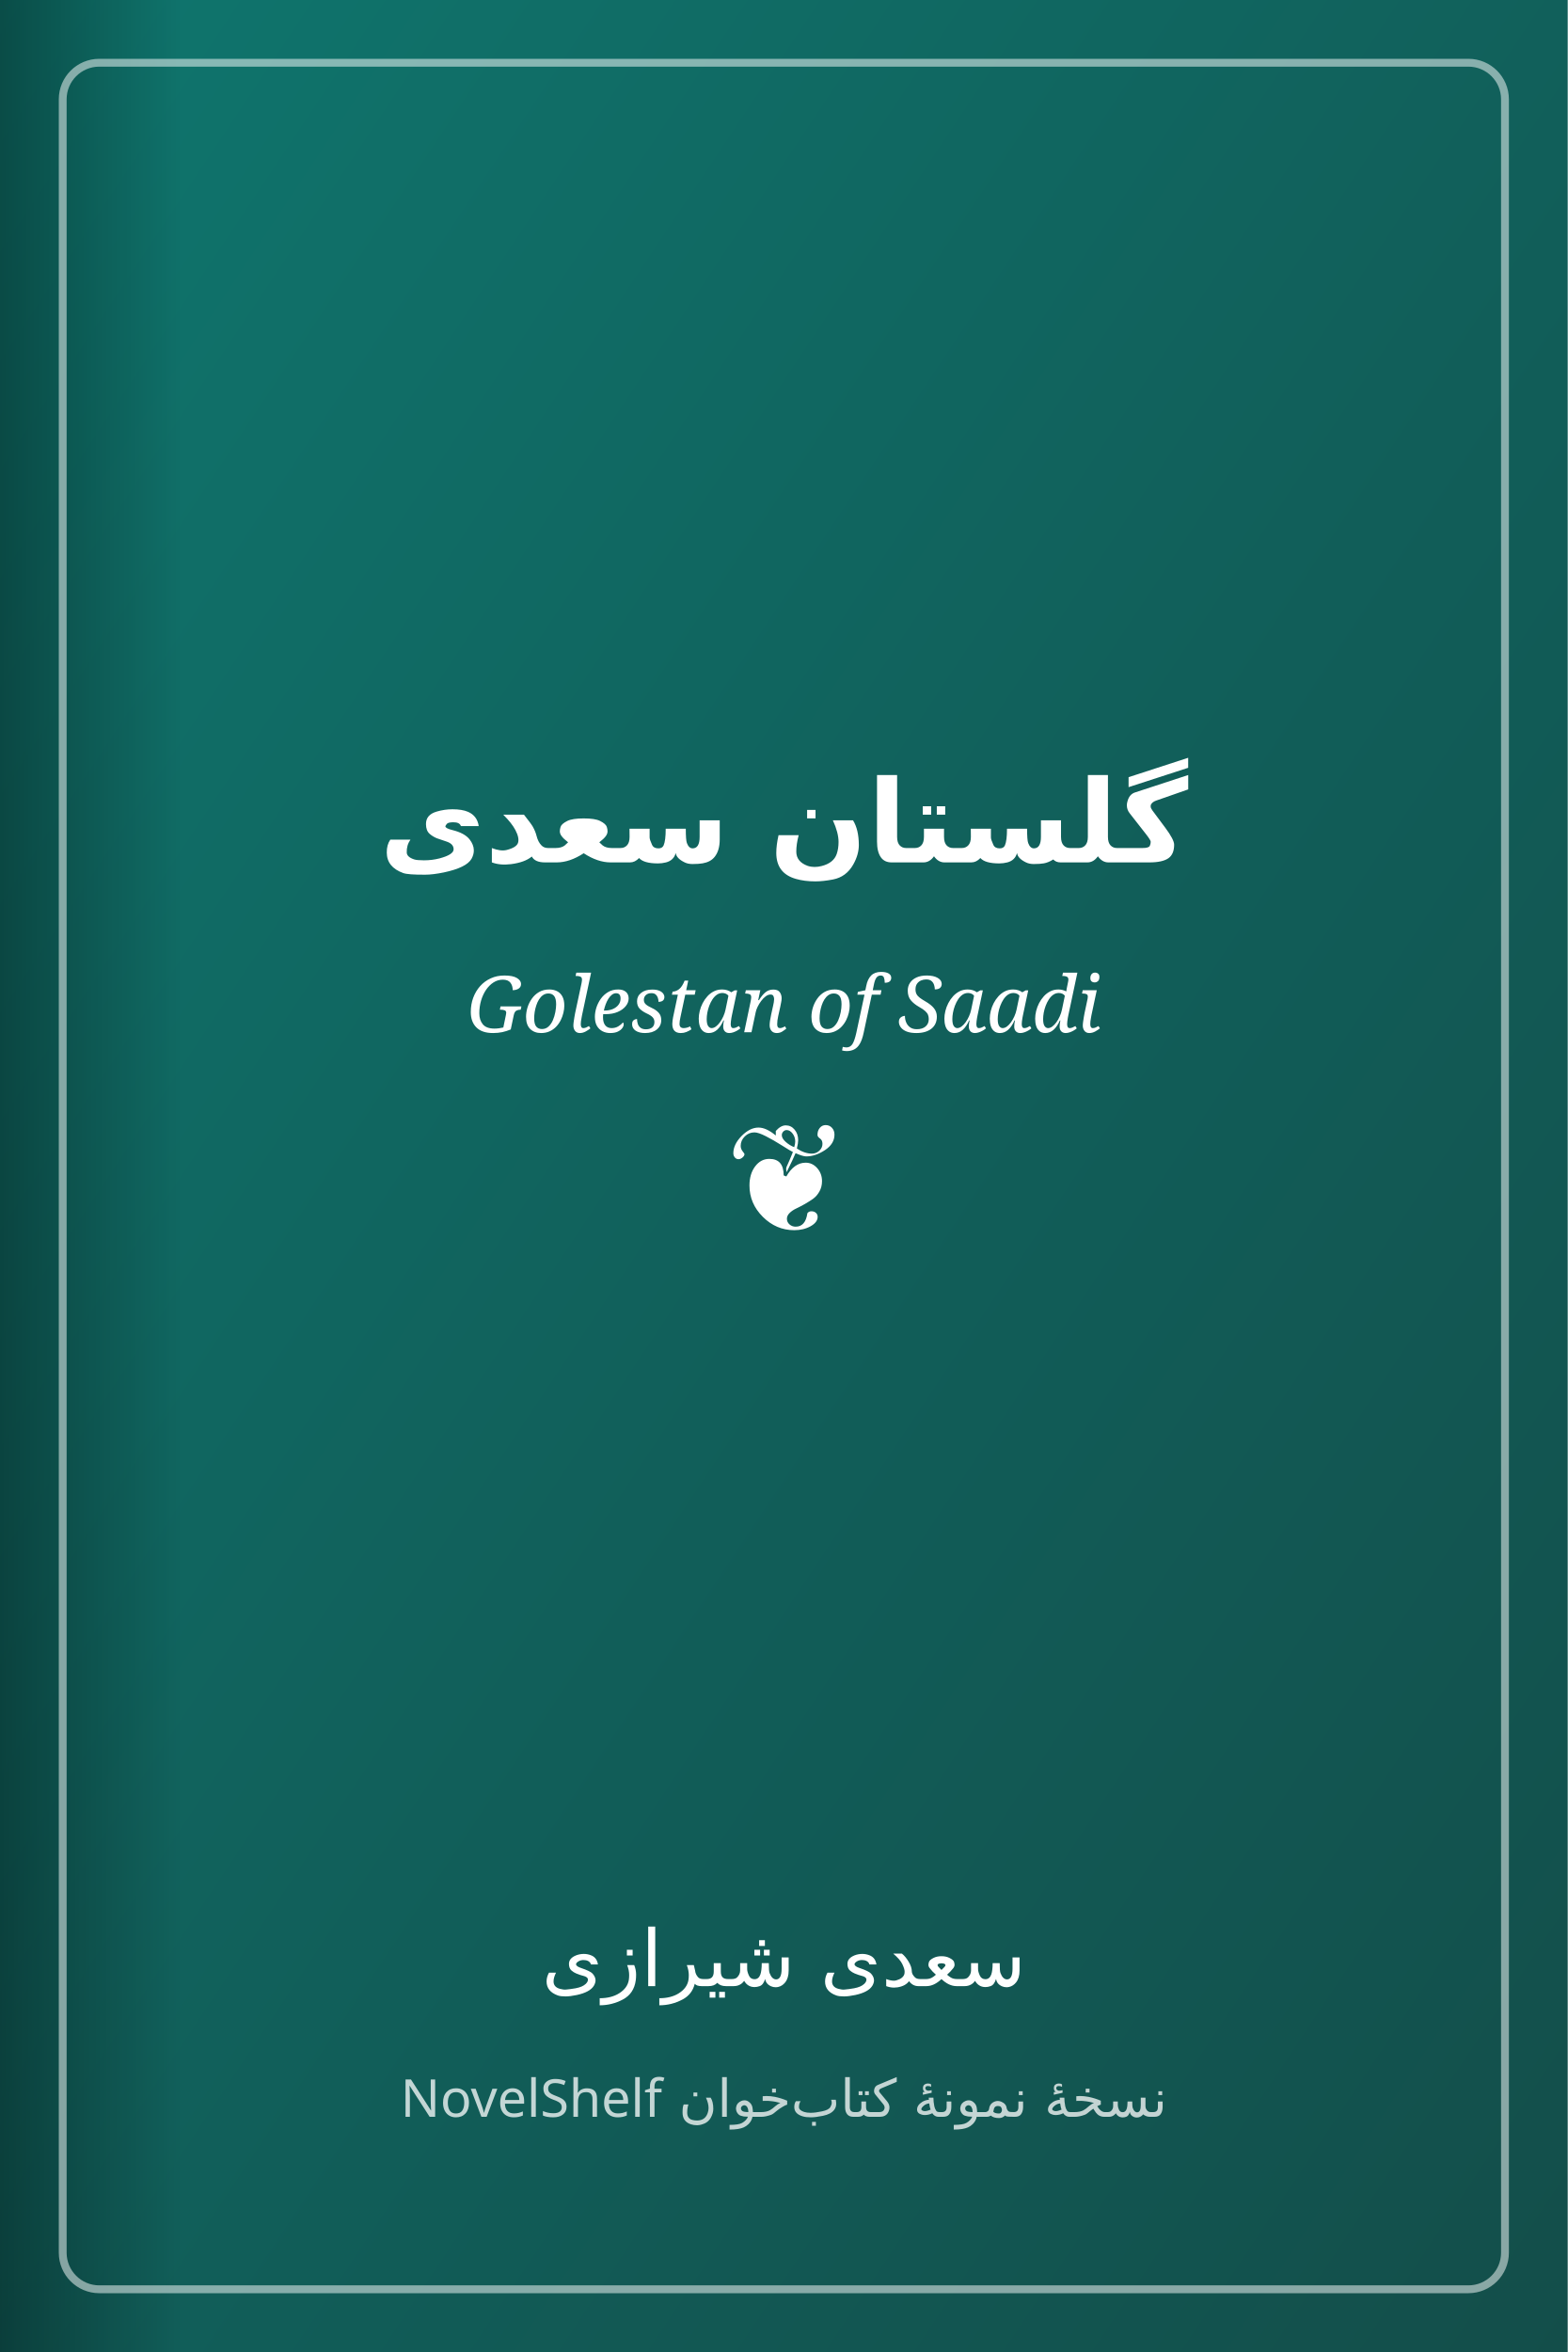
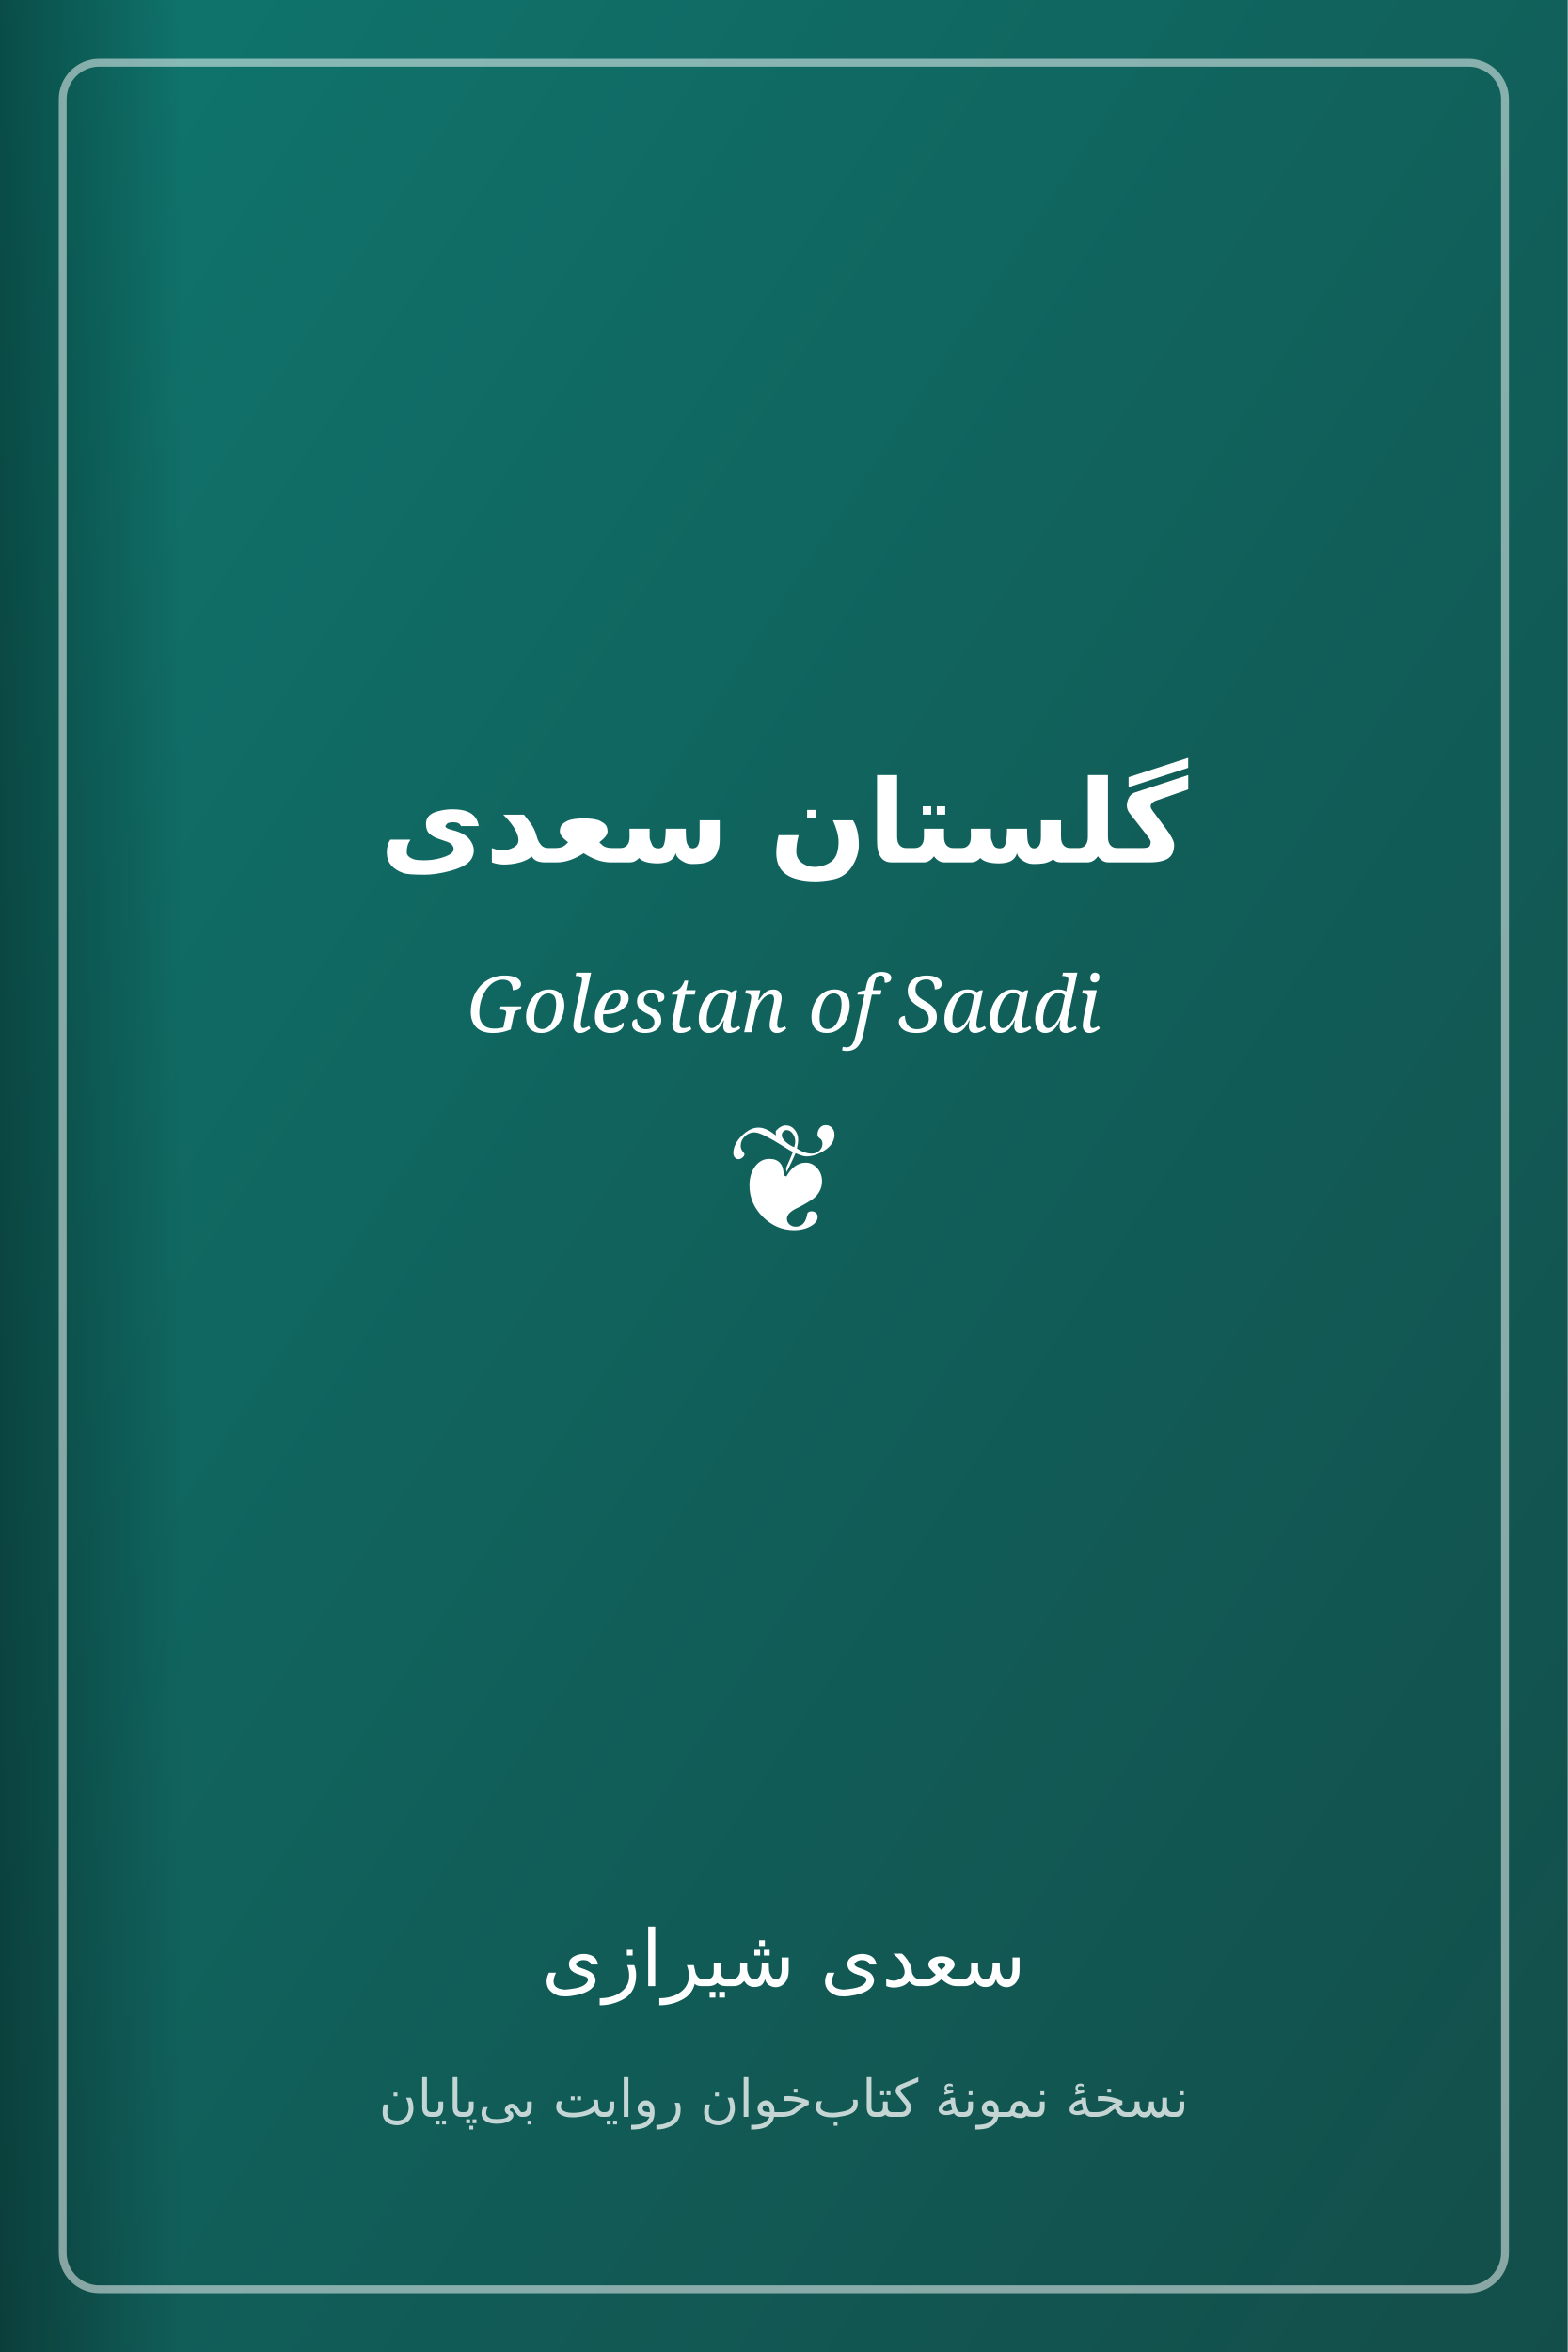
<svg xmlns="http://www.w3.org/2000/svg" width="600" height="900" viewBox="0 0 600 900">
  <defs>
    <linearGradient id="bg" x1="0" y1="0" x2="1" y2="1">
      <stop offset="0%" stop-color="#0f766e" />
      <stop offset="55%" stop-color="#115e59" />
      <stop offset="100%" stop-color="#134e4a" />
    </linearGradient>
    <linearGradient id="spine" x1="0" y1="0" x2="1" y2="0">
      <stop offset="0%" stop-color="rgba(0,0,0,0.35)" />
      <stop offset="100%" stop-color="rgba(0,0,0,0)" />
    </linearGradient>
  </defs>
  <rect width="600" height="900" fill="url(#bg)" />
  <rect width="70" height="900" fill="url(#spine)" />
  <rect x="24" y="24" width="552" height="852" fill="none" stroke="rgba(255,255,255,0.5)" stroke-width="3" rx="14" />
  <g fill="#ffffff">
    <text x="300" y="330" font-family="Tahoma, sans-serif" font-size="44" font-weight="bold" text-anchor="middle" direction="rtl" unicode-bidi="bidi-override">گلستان سعدی</text>
    <text x="300" y="395" font-family="Georgia, serif" font-size="30" font-style="italic" text-anchor="middle">Golestan of Saadi</text>
    <text x="300" y="470" font-family="serif" font-size="56" text-anchor="middle">❦</text>
    <text x="300" y="760" font-family="Tahoma, sans-serif" font-size="30" text-anchor="middle" direction="rtl">سعدی شیرازی</text>
-     <text x="300" y="810" font-family="Tahoma, sans-serif" font-size="20" fill="rgba(255,255,255,0.75)" text-anchor="middle" direction="rtl">نسخهٔ نمونهٔ کتاب‌خوان NovelShelf</text>
+     <text x="300" y="810" font-family="Tahoma, sans-serif" font-size="20" fill="rgba(255,255,255,0.75)" text-anchor="middle" direction="rtl">نسخهٔ نمونهٔ کتاب‌خوان روایت بی‌پایان</text>
  </g>
</svg>
